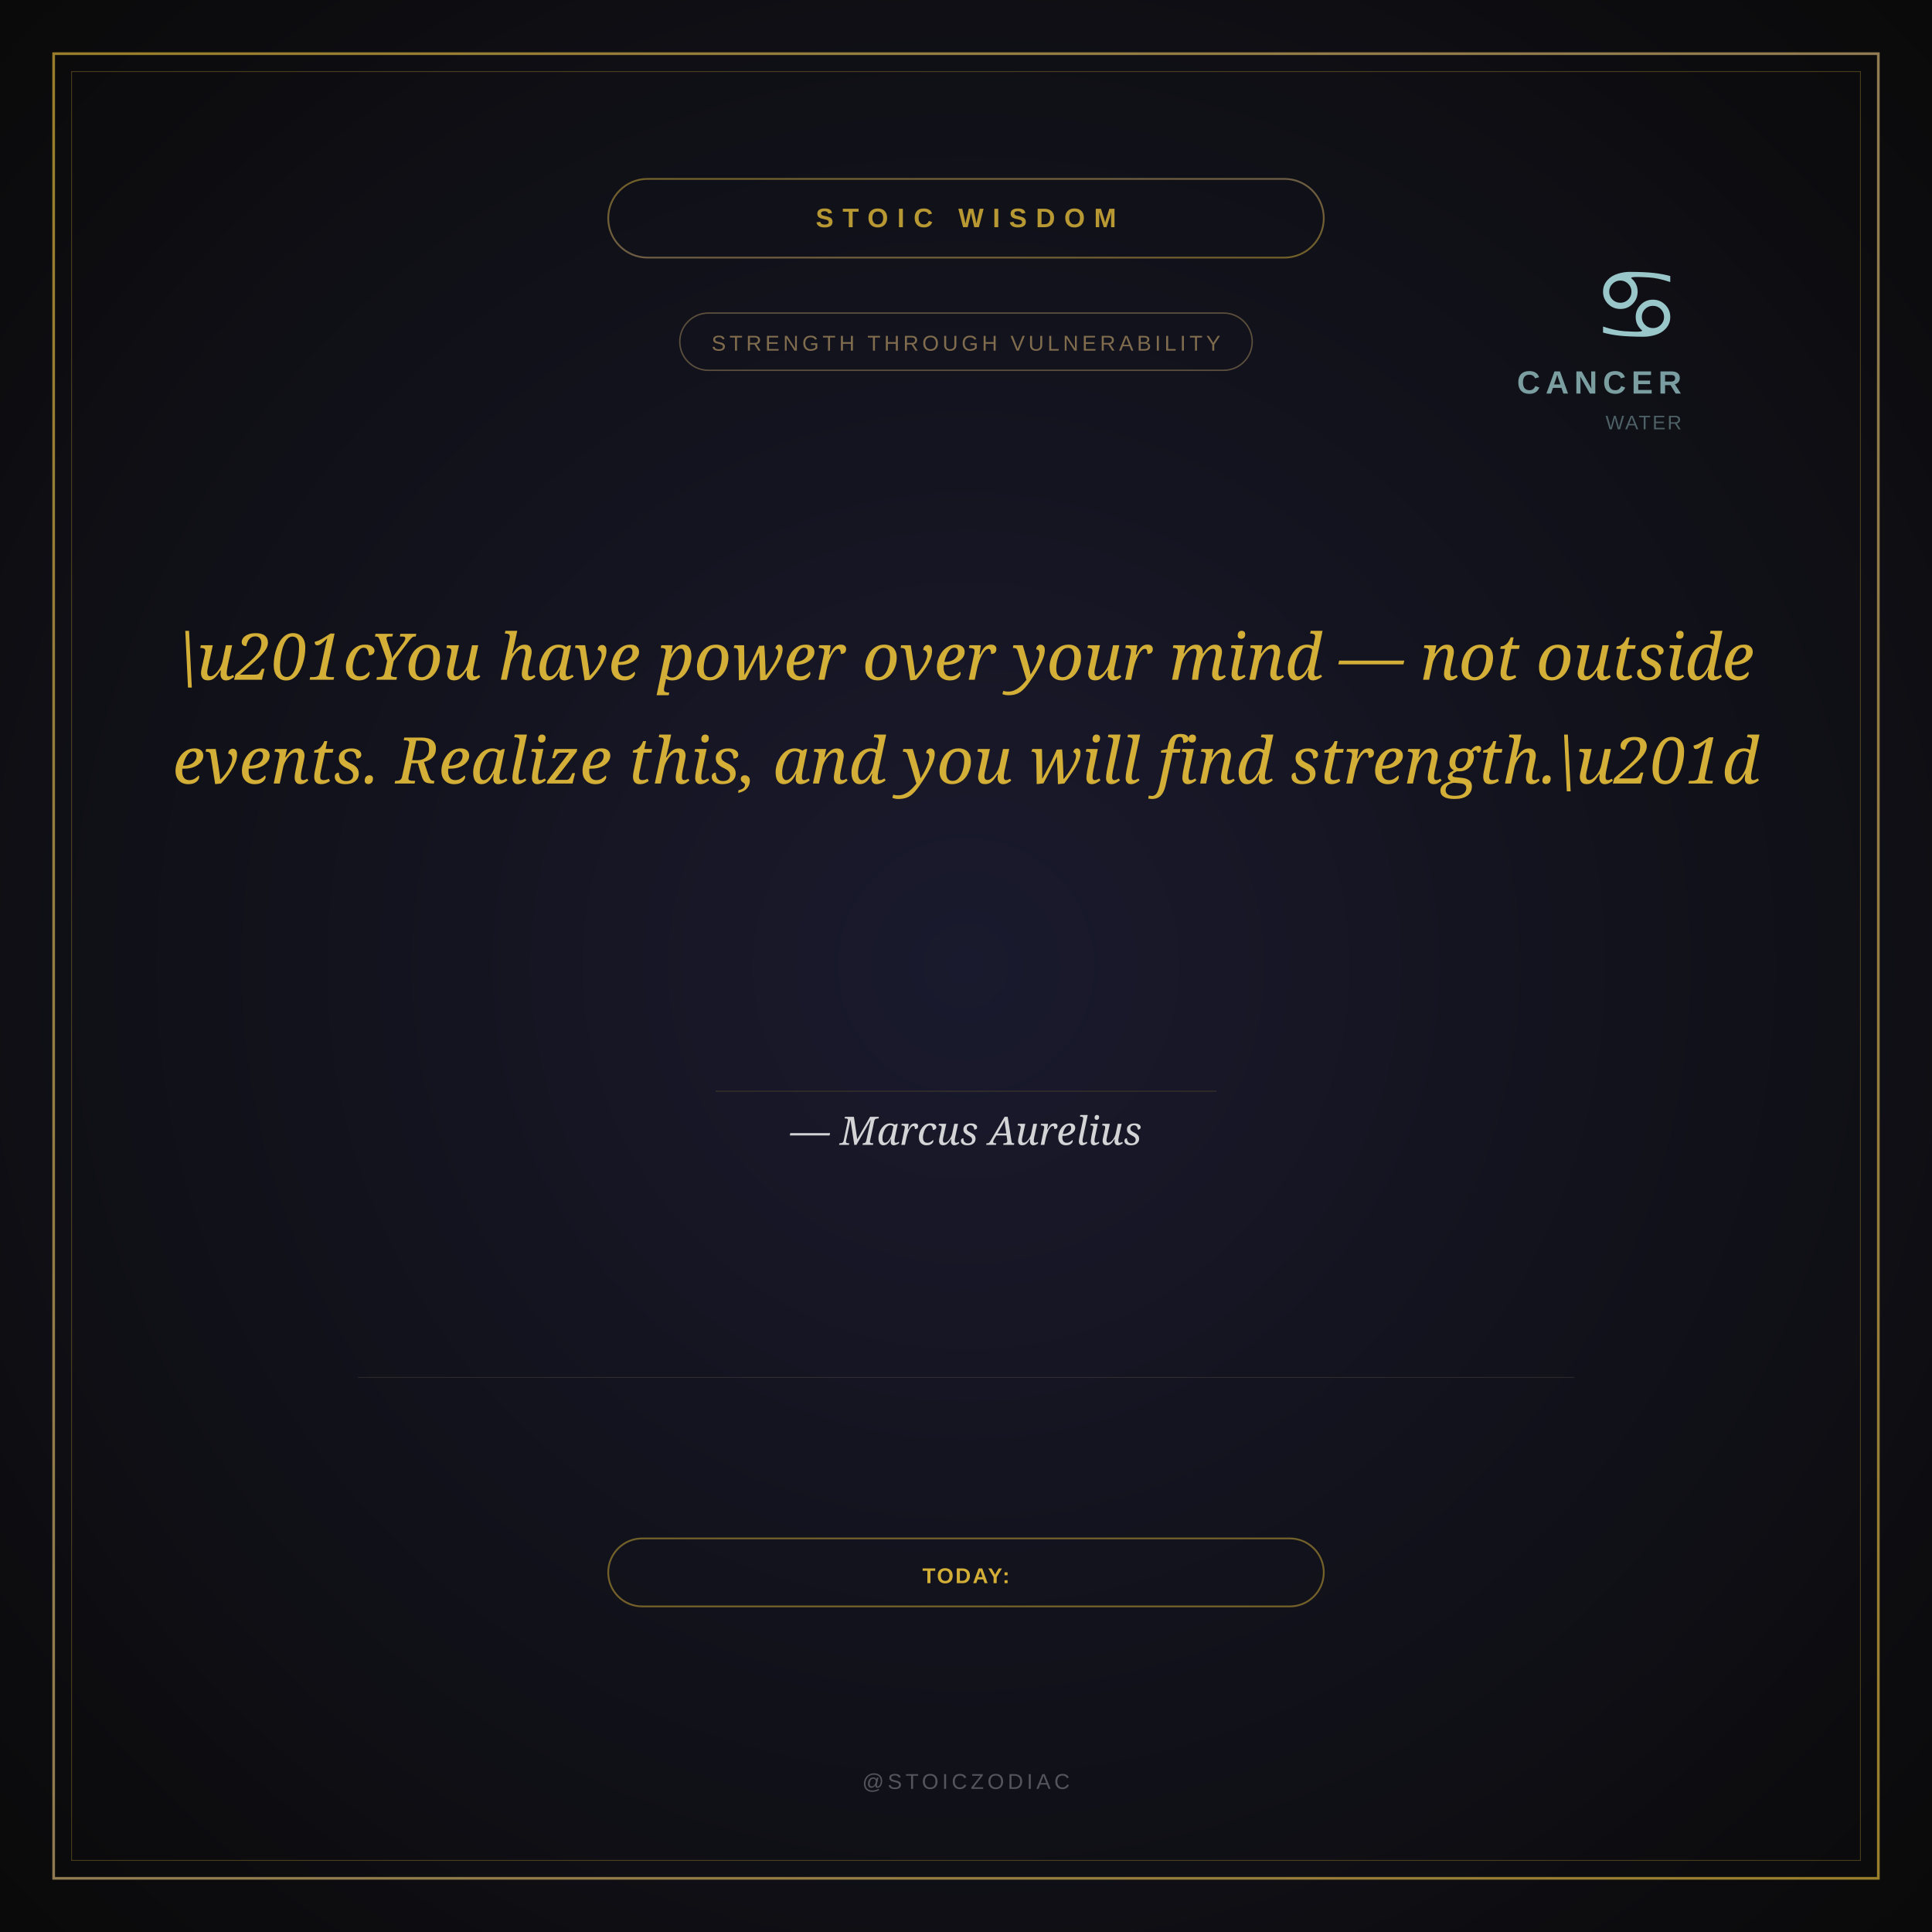
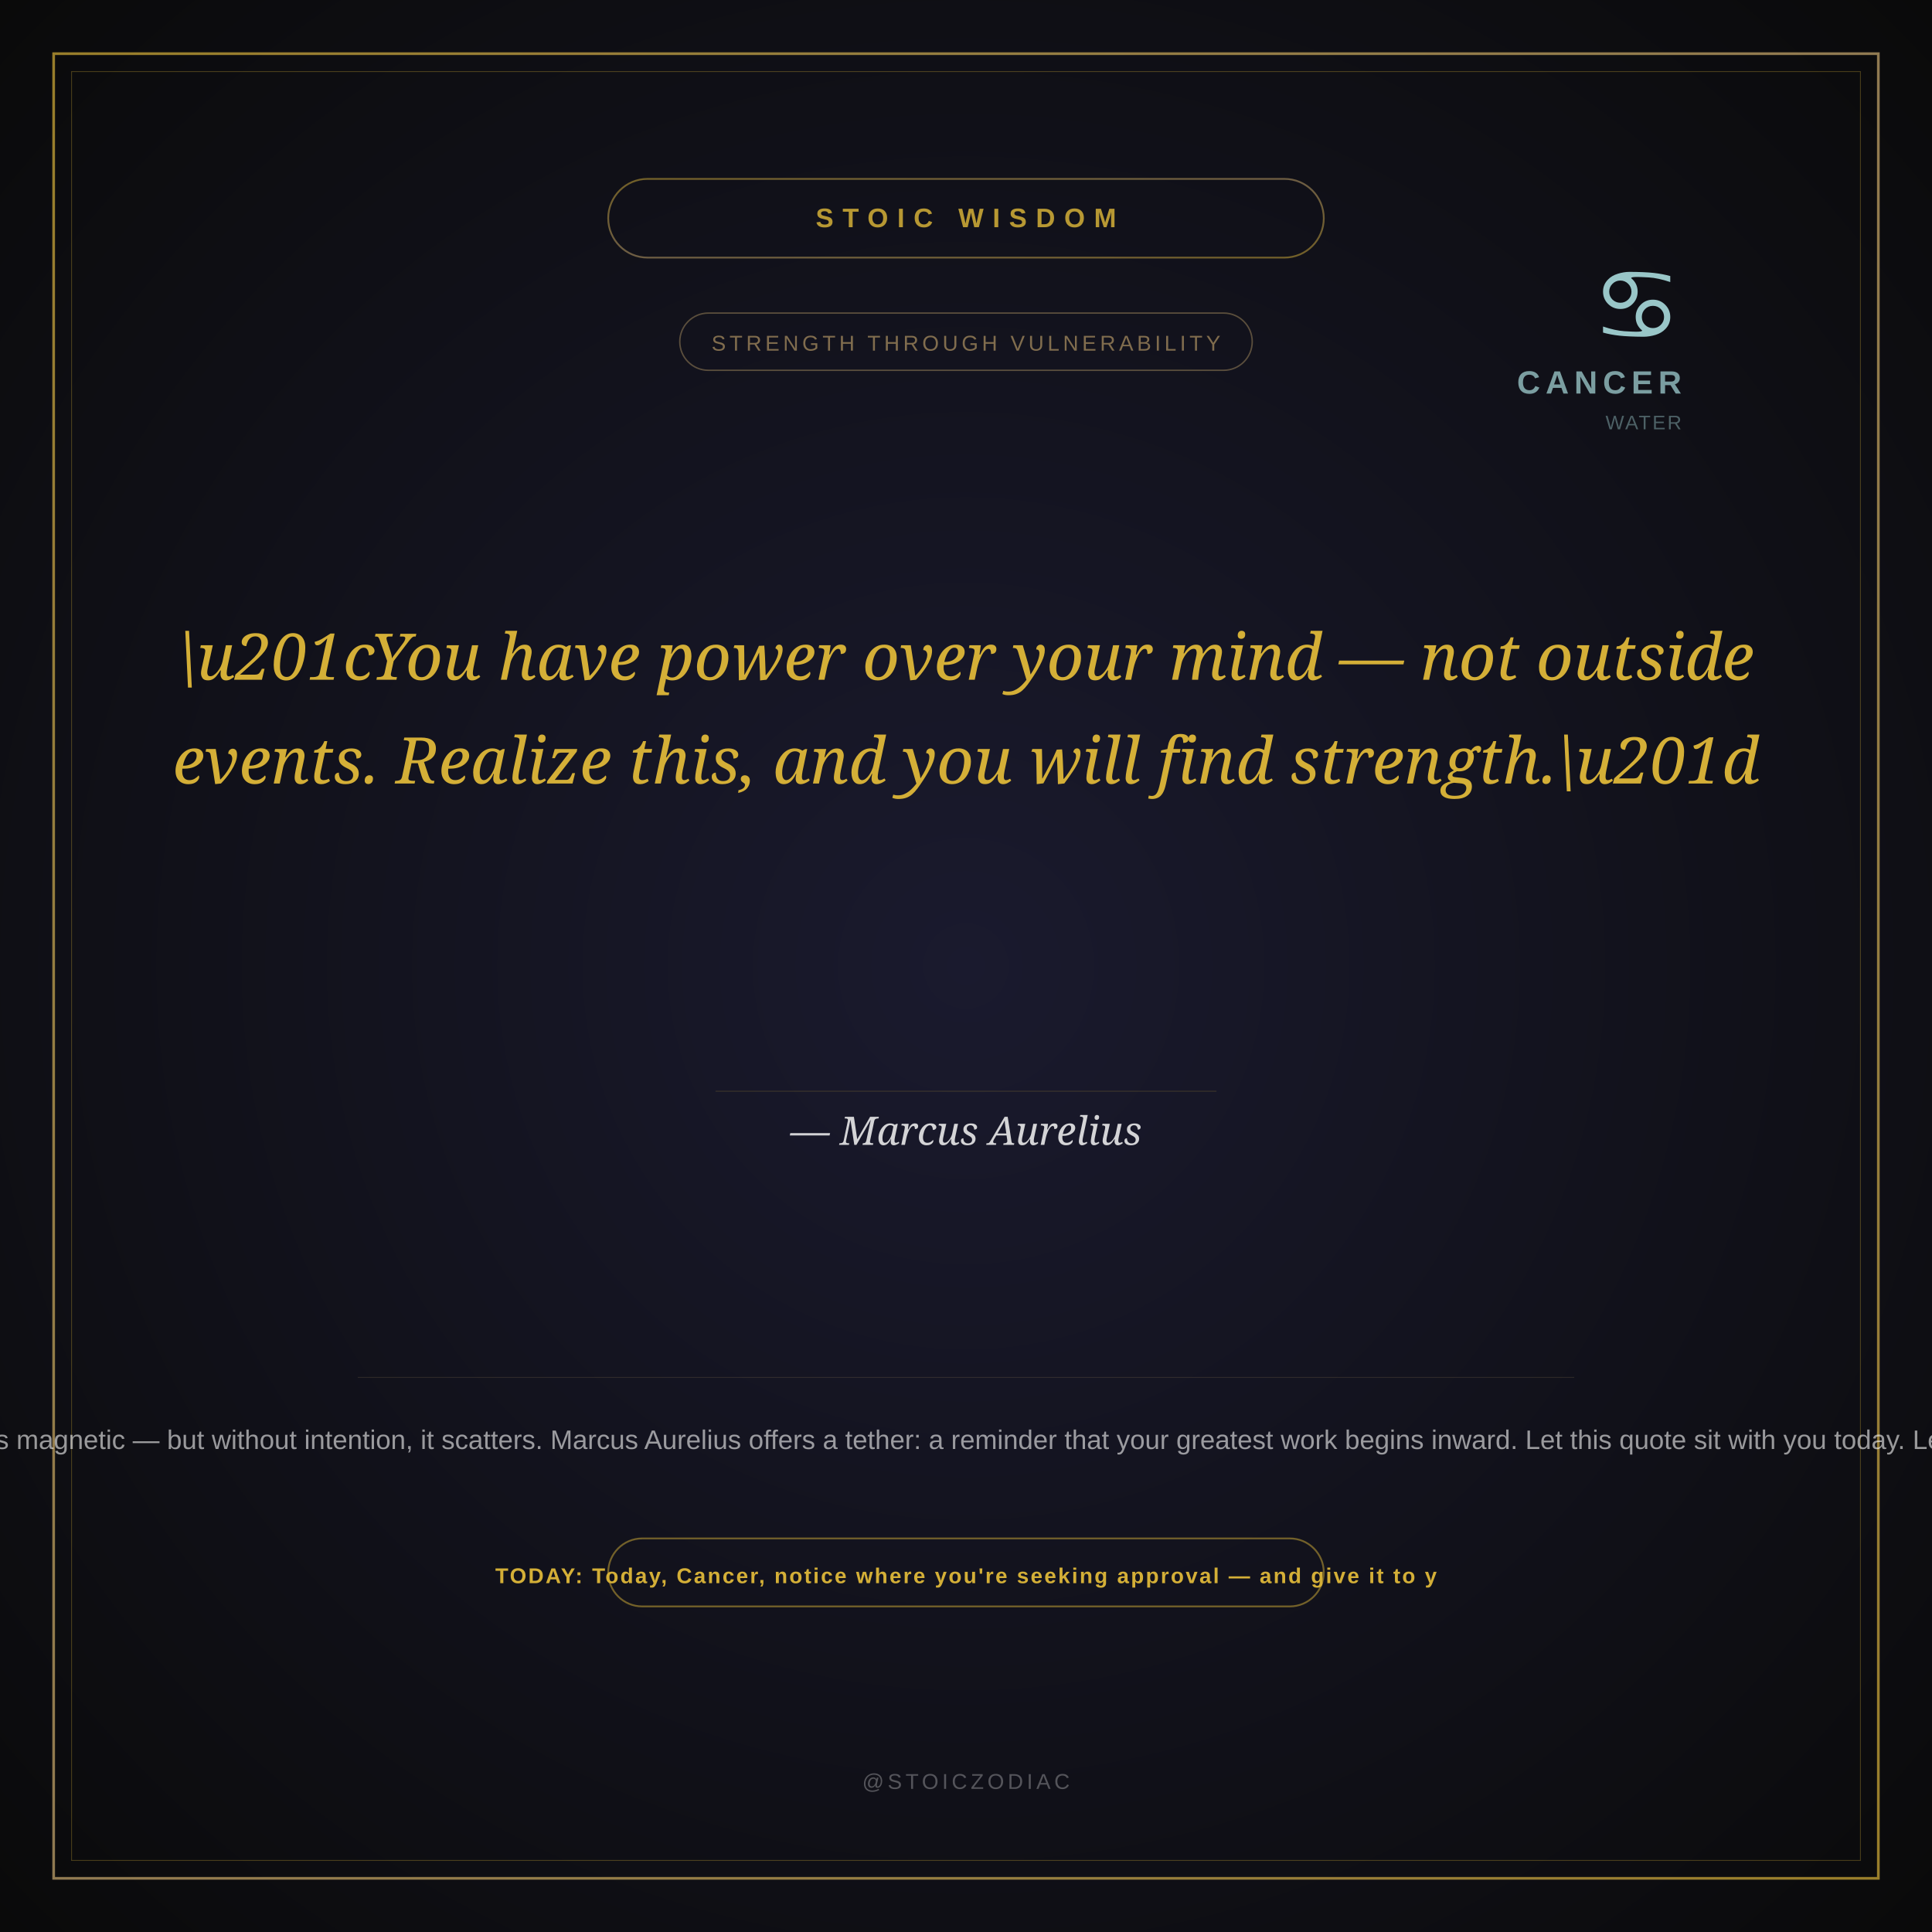
<svg xmlns="http://www.w3.org/2000/svg" viewBox="0 0 1080 1080" width="1080" height="1080">
  <defs>
    <radialGradient id="bgGrad" cx="50%" cy="50%" r="70%">
      <stop offset="0%" stop-color="#1A1A2E" />
      <stop offset="100%" stop-color="#0A0A0A" />
    </radialGradient>
    <linearGradient id="goldGrad" x1="0%" y1="0%" x2="100%" y2="100%">
      <stop offset="0%" stop-color="#D4AF37" />
      <stop offset="50%" stop-color="#C9A96E" />
      <stop offset="100%" stop-color="#D4AF37" />
    </linearGradient>
  </defs>
  <rect width="1080" height="1080" fill="url(#bgGrad)" />
  <rect x="30" y="30" width="1020" height="1020" fill="none" stroke="url(#goldGrad)" stroke-width="1.5" opacity="0.7" />
  <rect x="40" y="40" width="1000" height="1000" fill="none" stroke="#D4AF37" stroke-width="0.5" opacity="0.3" />
  <line x1="240" y1="60" x2="840" y2="60" stroke="url(#goldGrad)" stroke-width="1.5" opacity="0.5" />
  <line x1="240" y1="1018" x2="840" y2="1018" stroke="url(#goldGrad)" stroke-width="1.5" opacity="0.5" />
  <rect x="340" y="100" width="400" height="44" rx="22" fill="none" stroke="url(#goldGrad)" stroke-width="1" opacity="0.5" />
  <text x="540" y="127" font-family="Arial, sans-serif" font-size="15" font-weight="600" letter-spacing="5" fill="#D4AF37" text-anchor="middle" opacity="0.85">STOIC WISDOM</text>
  <text x="940" y="190" font-family="serif" font-size="56" fill="#A8DADC" text-anchor="end" opacity="0.9">♋</text>
  <text x="940" y="220" font-family="Arial, sans-serif" font-size="18" font-weight="600" fill="#A8DADC" text-anchor="end" letter-spacing="3" opacity="0.7">CANCER</text>
  <text x="940" y="240" font-family="Arial, sans-serif" font-size="11" fill="#A8DADC" text-anchor="end" letter-spacing="1" opacity="0.4">WATER</text>
  <rect x="380" y="175" width="320" height="32" rx="16" fill="none" stroke="#C9A96E" stroke-width="0.8" opacity="0.4" />
  <text x="540" y="196" font-family="Arial, sans-serif" font-size="12" font-weight="500" letter-spacing="2" fill="#C9A96E" text-anchor="middle" opacity="0.6">STRENGTH THROUGH VULNERABILITY</text>
  <line x1="250" y1="280" x2="830" y2="280" stroke="url(#goldGrad)" stroke-width="0.5" opacity="0.2" />
  <text x="540" y="380" font-family="Georgia, serif" font-size="36" fill="#D4AF37" text-anchor="middle" font-style="italic">\u201cYou have power over your mind — not outside</text>
  <text x="540" y="438" font-family="Georgia, serif" font-size="36" fill="#D4AF37" text-anchor="middle" font-style="italic">events. Realize this, and you will find strength.\u201d</text>
  <line x1="400" y1="610" x2="680" y2="610" stroke="#D4AF37" stroke-width="0.5" opacity="0.2" />
  <text x="540" y="640" font-family="Georgia, serif" font-size="22" font-style="italic" fill="#F5F5F5" text-anchor="middle" opacity="0.85">— Marcus Aurelius</text>
  <line x1="200" y1="770" x2="880" y2="770" stroke="#C9A96E" stroke-width="0.5" opacity="0.15" />
-   <text x="540" y="810" font-family="Arial, sans-serif" font-size="15" fill="#F5F5F5" text-anchor="middle" opacity="0.6" />
+   <text x="540" y="810" font-family="Arial, sans-serif" font-size="15" fill="#F5F5F5" text-anchor="middle" opacity="0.6">Cancer energy is magnetic — but without intention, it scatters. Marcus Aurelius offers a tether: a reminder that your greatest work begins inward. Let this quote sit with you today. Let it shape one d</text>
  <rect x="340" y="860" width="400" height="38" rx="19" fill="none" stroke="#D4AF37" stroke-width="1" opacity="0.5" />
-   <text x="540" y="885" font-family="Arial, sans-serif" font-size="12" font-weight="600" fill="#D4AF37" text-anchor="middle" letter-spacing="1">TODAY: </text>
+   <text x="540" y="885" font-family="Arial, sans-serif" font-size="12" font-weight="600" fill="#D4AF37" text-anchor="middle" letter-spacing="1">TODAY: Today, Cancer, notice where you're seeking approval — and give it to y</text>
  <text x="540" y="1000" font-family="Arial, sans-serif" font-size="12" fill="#F5F5F5" text-anchor="middle" opacity="0.3" letter-spacing="2">@STOICZODIAC</text>
</svg>
